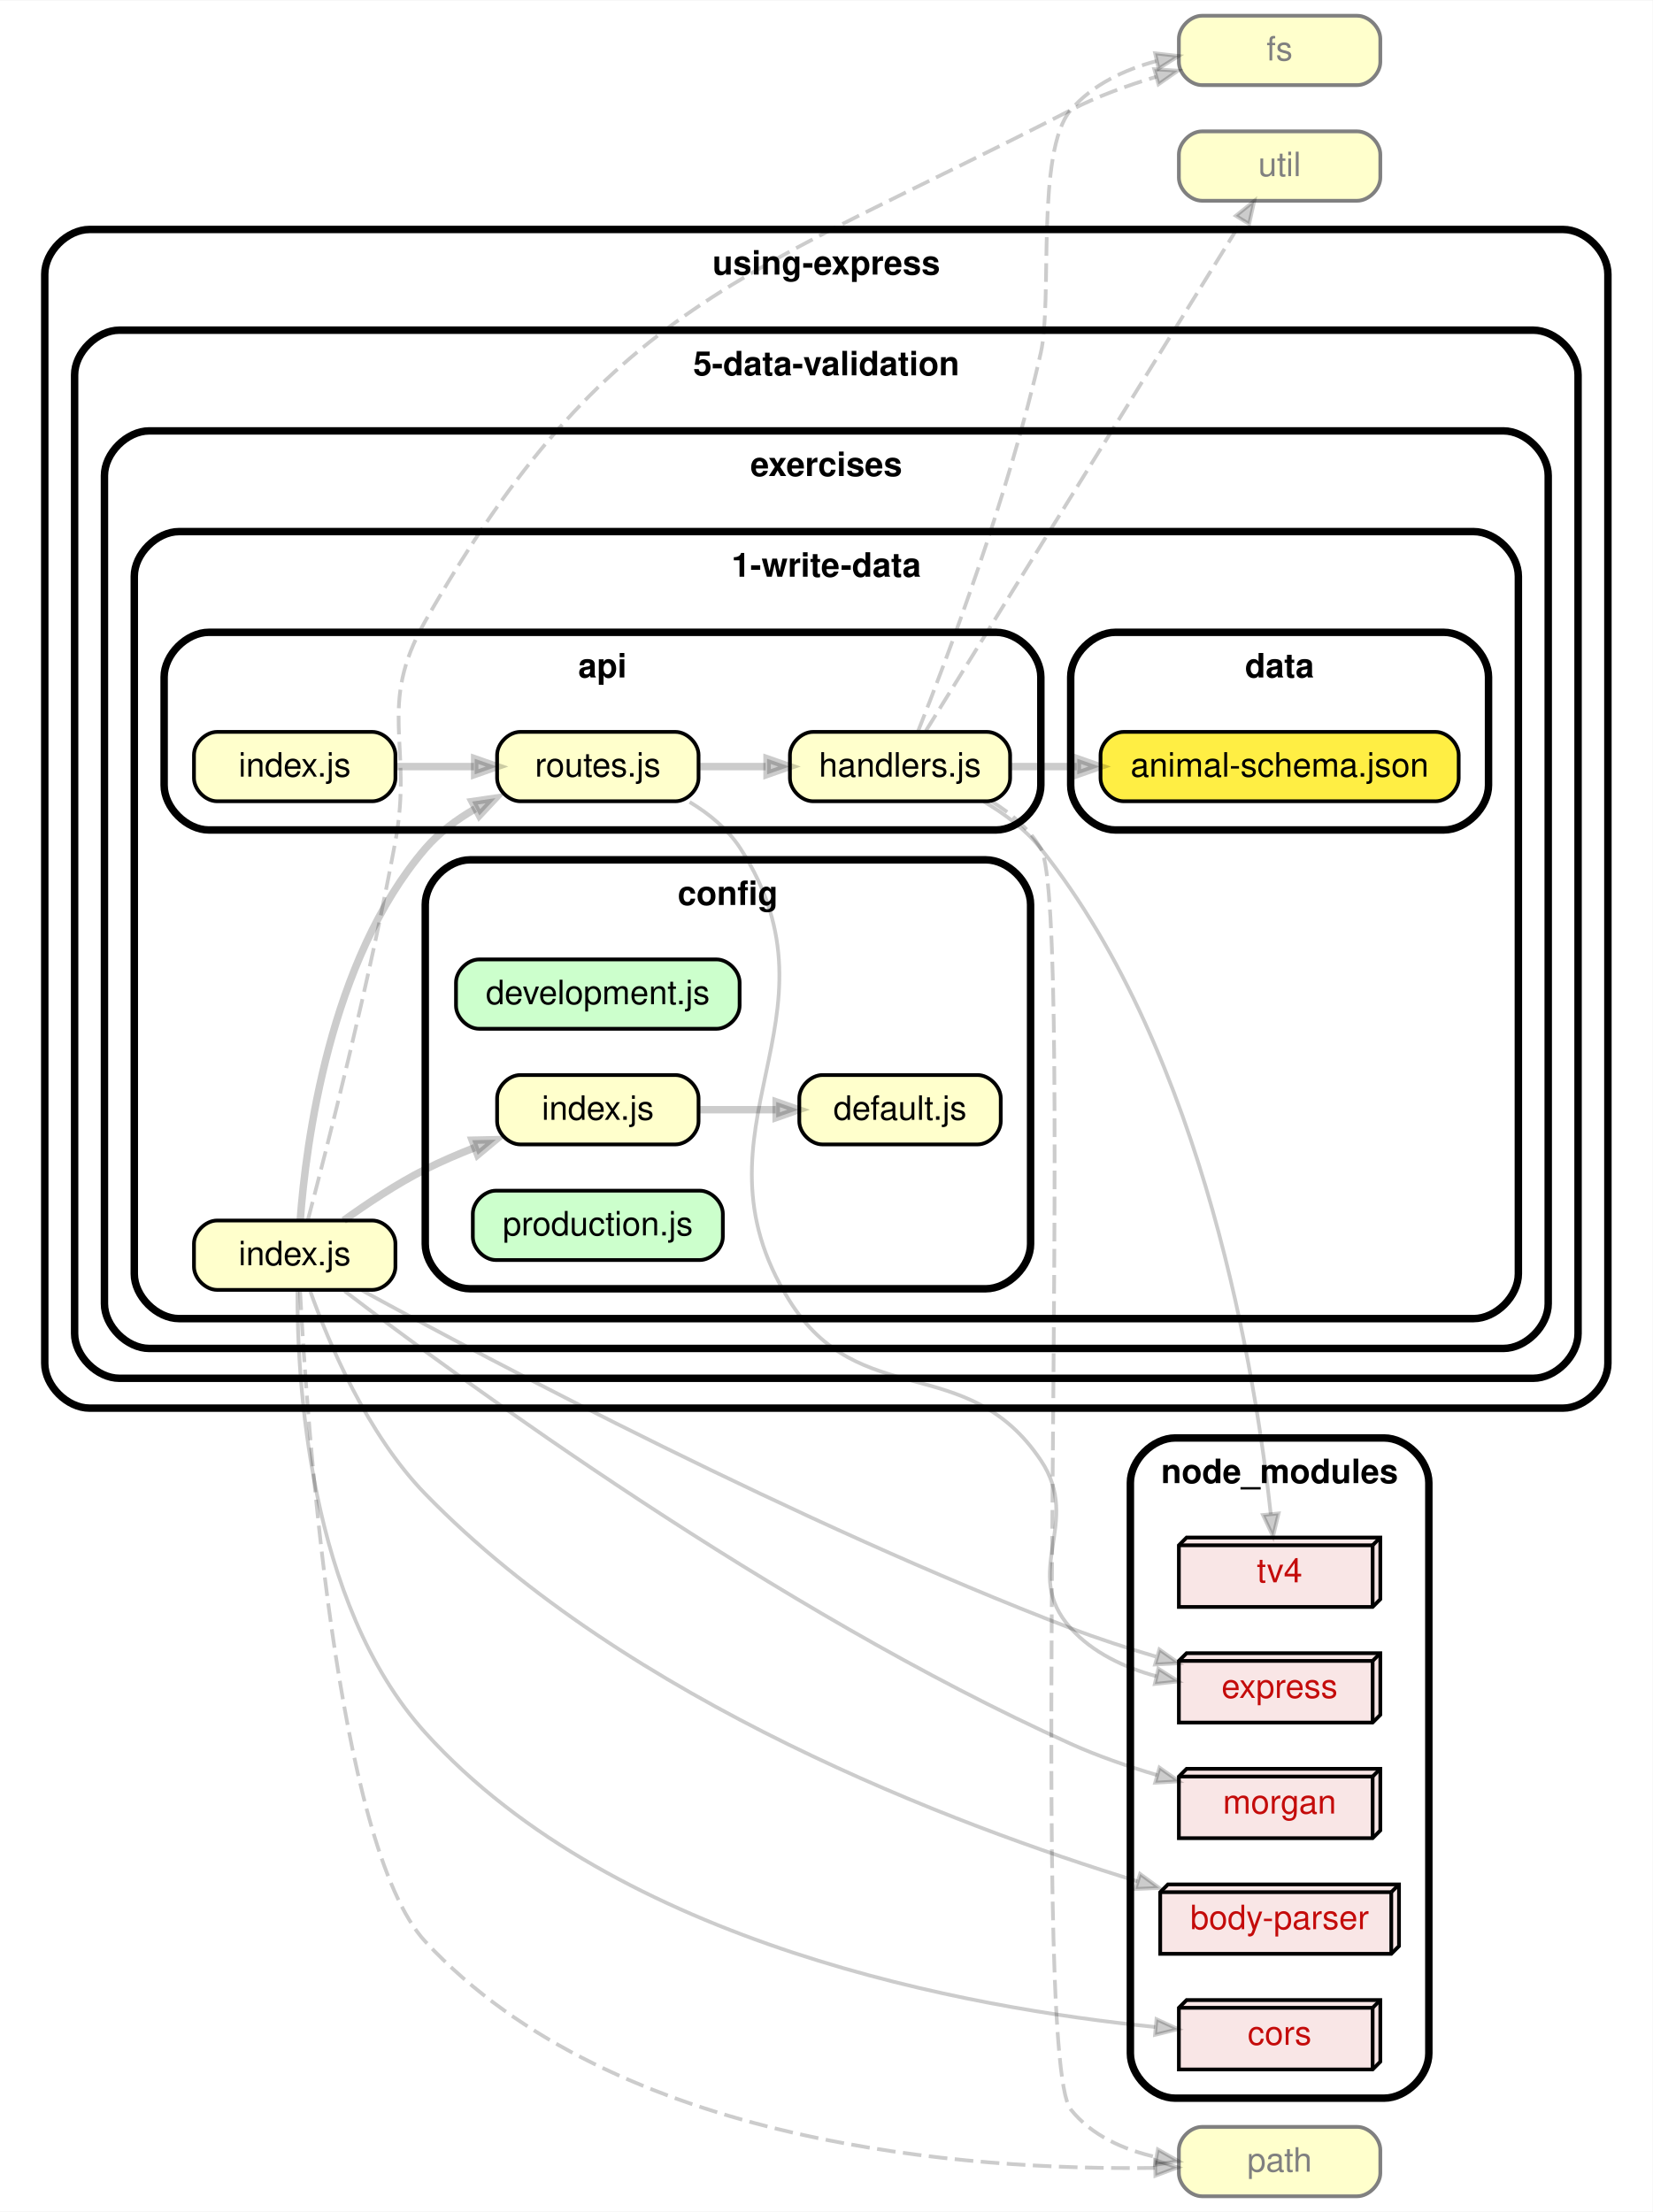
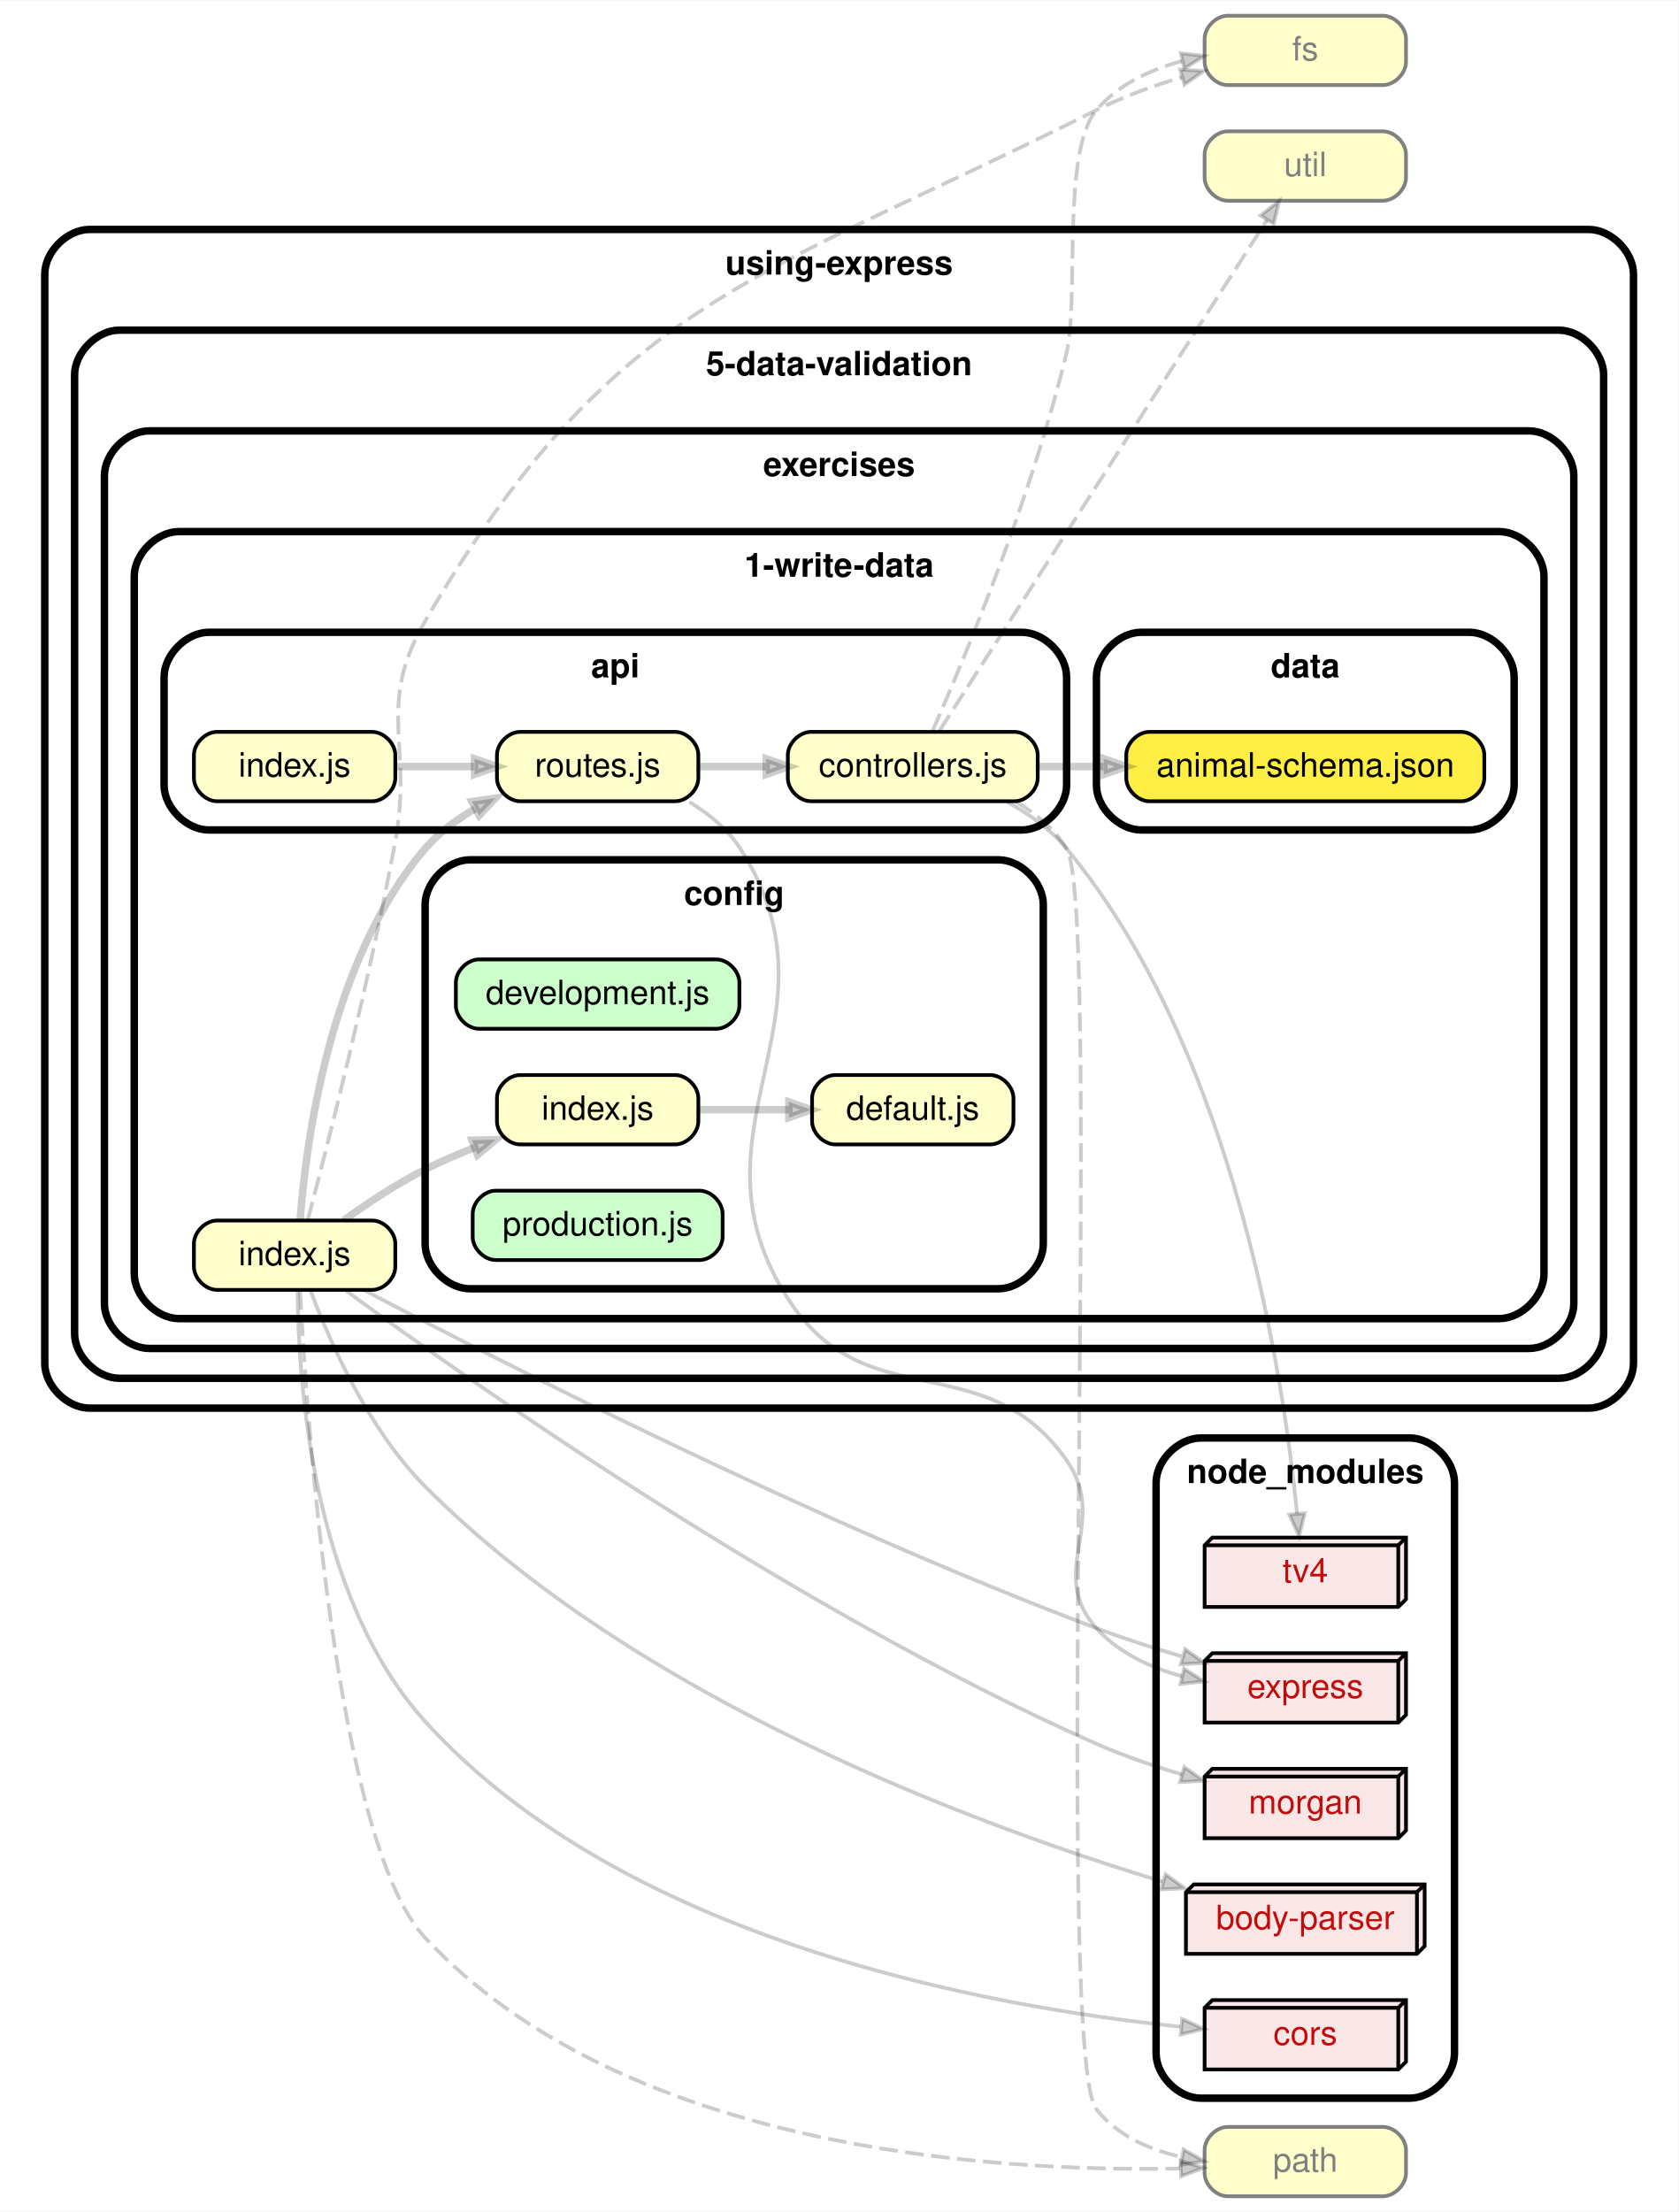
- <svg xmlns="http://www.w3.org/2000/svg" xmlns:xlink="http://www.w3.org/1999/xlink" width="443pt" height="593pt" viewBox="0.00 0.00 443.03 592.80">
+ <svg xmlns="http://www.w3.org/2000/svg" xmlns:xlink="http://www.w3.org/1999/xlink" width="450pt" height="593pt" viewBox="0.00 0.00 450.02 592.80">
  <g id="graph0" class="graph" transform="scale(1 1) rotate(0) translate(4 588.8)">
-     <polygon fill="white" stroke="transparent" points="-4,4 -4,-588.8 439.03,-588.8 439.03,4 -4,4" />
+     <polygon fill="white" stroke="transparent" points="-4,4 -4,-588.8 446.02,-588.8 446.02,4 -4,4" />
    <g id="clust1" class="cluster">
-       <path fill="#ffffff" stroke="black" stroke-width="2" d="M311.02,-26.4C311.02,-26.4 367.03,-26.4 367.03,-26.4 373.03,-26.4 379.03,-32.4 379.03,-38.4 379.03,-38.4 379.03,-191.4 379.03,-191.4 379.03,-197.4 373.03,-203.4 367.03,-203.4 367.03,-203.4 311.02,-203.4 311.02,-203.4 305.02,-203.4 299.02,-197.4 299.02,-191.4 299.02,-191.4 299.02,-38.4 299.02,-38.4 299.02,-32.4 305.02,-26.4 311.02,-26.4" />
-       <text text-anchor="middle" x="339.02" y="-191.3" font-family="Helvetica,sans-Serif" font-weight="bold" font-size="9.00">node_modules</text>
+       <path fill="#ffffff" stroke="black" stroke-width="2" d="M318.01,-26.4C318.01,-26.4 374.02,-26.4 374.02,-26.4 380.02,-26.4 386.02,-32.4 386.02,-38.4 386.02,-38.4 386.02,-191.4 386.02,-191.4 386.02,-197.4 380.02,-203.4 374.02,-203.4 374.02,-203.4 318.01,-203.4 318.01,-203.4 312.01,-203.4 306.01,-197.4 306.01,-191.4 306.01,-191.4 306.01,-38.4 306.01,-38.4 306.01,-32.4 312.01,-26.4 318.01,-26.4" />
+       <text text-anchor="middle" x="346.02" y="-191.3" font-family="Helvetica,sans-Serif" font-weight="bold" font-size="9.00">node_modules</text>
    </g>
    <g id="clust2" class="cluster">
-       <path fill="#ffffff" stroke="black" stroke-width="2" d="M20,-211.4C20,-211.4 415.03,-211.4 415.03,-211.4 421.03,-211.4 427.03,-217.4 427.03,-223.4 427.03,-223.4 427.03,-515.4 427.03,-515.4 427.03,-521.4 421.03,-527.4 415.03,-527.4 415.03,-527.4 20,-527.4 20,-527.4 14,-527.4 8,-521.4 8,-515.4 8,-515.4 8,-223.4 8,-223.4 8,-217.4 14,-211.4 20,-211.4" />
-       <text text-anchor="middle" x="217.51" y="-515.3" font-family="Helvetica,sans-Serif" font-weight="bold" font-size="9.00">using-express</text>
+       <path fill="#ffffff" stroke="black" stroke-width="2" d="M20,-211.4C20,-211.4 422.02,-211.4 422.02,-211.4 428.02,-211.4 434.02,-217.4 434.02,-223.4 434.02,-223.4 434.02,-515.4 434.02,-515.4 434.02,-521.4 428.02,-527.4 422.02,-527.4 422.02,-527.4 20,-527.4 20,-527.4 14,-527.4 8,-521.4 8,-515.4 8,-515.4 8,-223.4 8,-223.4 8,-217.4 14,-211.4 20,-211.4" />
+       <text text-anchor="middle" x="221.01" y="-515.3" font-family="Helvetica,sans-Serif" font-weight="bold" font-size="9.00">using-express</text>
    </g>
    <g id="clust3" class="cluster">
-       <path fill="#ffffff" stroke="black" stroke-width="2" d="M28,-219.4C28,-219.4 407.03,-219.4 407.03,-219.4 413.03,-219.4 419.03,-225.4 419.03,-231.4 419.03,-231.4 419.03,-488.4 419.03,-488.4 419.03,-494.4 413.03,-500.4 407.03,-500.4 407.03,-500.4 28,-500.4 28,-500.4 22,-500.4 16,-494.4 16,-488.4 16,-488.4 16,-231.4 16,-231.4 16,-225.4 22,-219.4 28,-219.4" />
-       <text text-anchor="middle" x="217.51" y="-488.3" font-family="Helvetica,sans-Serif" font-weight="bold" font-size="9.00">5-data-validation</text>
+       <path fill="#ffffff" stroke="black" stroke-width="2" d="M28,-219.4C28,-219.4 414.02,-219.4 414.02,-219.4 420.02,-219.4 426.02,-225.4 426.02,-231.4 426.02,-231.4 426.02,-488.4 426.02,-488.4 426.02,-494.4 420.02,-500.4 414.02,-500.4 414.02,-500.4 28,-500.4 28,-500.4 22,-500.4 16,-494.4 16,-488.4 16,-488.4 16,-231.4 16,-231.4 16,-225.4 22,-219.4 28,-219.4" />
+       <text text-anchor="middle" x="221.01" y="-488.3" font-family="Helvetica,sans-Serif" font-weight="bold" font-size="9.00">5-data-validation</text>
    </g>
    <g id="clust4" class="cluster">
-       <path fill="#ffffff" stroke="black" stroke-width="2" d="M36,-227.4C36,-227.4 399.03,-227.4 399.03,-227.4 405.03,-227.4 411.03,-233.4 411.03,-239.4 411.03,-239.4 411.03,-461.4 411.03,-461.4 411.03,-467.4 405.03,-473.4 399.03,-473.4 399.03,-473.4 36,-473.4 36,-473.4 30,-473.4 24,-467.4 24,-461.4 24,-461.4 24,-239.4 24,-239.4 24,-233.4 30,-227.4 36,-227.4" />
-       <text text-anchor="middle" x="217.51" y="-461.3" font-family="Helvetica,sans-Serif" font-weight="bold" font-size="9.00">exercises</text>
+       <path fill="#ffffff" stroke="black" stroke-width="2" d="M36,-227.4C36,-227.4 406.02,-227.4 406.02,-227.4 412.02,-227.4 418.02,-233.4 418.02,-239.4 418.02,-239.4 418.02,-461.4 418.02,-461.4 418.02,-467.4 412.02,-473.4 406.02,-473.4 406.02,-473.4 36,-473.4 36,-473.4 30,-473.4 24,-467.4 24,-461.4 24,-461.4 24,-239.4 24,-239.4 24,-233.4 30,-227.4 36,-227.4" />
+       <text text-anchor="middle" x="221.01" y="-461.3" font-family="Helvetica,sans-Serif" font-weight="bold" font-size="9.00">exercises</text>
    </g>
    <g id="clust5" class="cluster">
-       <path fill="#ffffff" stroke="black" stroke-width="2" d="M44,-235.4C44,-235.4 391.03,-235.4 391.03,-235.4 397.03,-235.4 403.03,-241.4 403.03,-247.4 403.03,-247.4 403.03,-434.4 403.03,-434.4 403.03,-440.4 397.03,-446.4 391.03,-446.4 391.03,-446.4 44,-446.4 44,-446.4 38,-446.4 32,-440.4 32,-434.4 32,-434.4 32,-247.4 32,-247.4 32,-241.4 38,-235.4 44,-235.4" />
-       <text text-anchor="middle" x="217.51" y="-434.3" font-family="Helvetica,sans-Serif" font-weight="bold" font-size="9.00">1-write-data</text>
+       <path fill="#ffffff" stroke="black" stroke-width="2" d="M44,-235.4C44,-235.4 398.02,-235.4 398.02,-235.4 404.02,-235.4 410.02,-241.4 410.02,-247.4 410.02,-247.4 410.02,-434.4 410.02,-434.4 410.02,-440.4 404.02,-446.4 398.02,-446.4 398.02,-446.4 44,-446.4 44,-446.4 38,-446.4 32,-440.4 32,-434.4 32,-434.4 32,-247.4 32,-247.4 32,-241.4 38,-235.4 44,-235.4" />
+       <text text-anchor="middle" x="221.01" y="-434.3" font-family="Helvetica,sans-Serif" font-weight="bold" font-size="9.00">1-write-data</text>
    </g>
    <g id="clust6" class="cluster">
-       <path fill="#ffffff" stroke="black" stroke-width="2" d="M52,-366.4C52,-366.4 263.02,-366.4 263.02,-366.4 269.02,-366.4 275.02,-372.4 275.02,-378.4 275.02,-378.4 275.02,-407.4 275.02,-407.4 275.02,-413.4 269.02,-419.4 263.02,-419.4 263.02,-419.4 52,-419.4 52,-419.4 46,-419.4 40,-413.4 40,-407.4 40,-407.4 40,-378.4 40,-378.4 40,-372.4 46,-366.4 52,-366.4" />
-       <text text-anchor="middle" x="157.51" y="-407.3" font-family="Helvetica,sans-Serif" font-weight="bold" font-size="9.00">api</text>
+       <path fill="#ffffff" stroke="black" stroke-width="2" d="M52,-366.4C52,-366.4 270.01,-366.4 270.01,-366.4 276.01,-366.4 282.01,-372.4 282.01,-378.4 282.01,-378.4 282.01,-407.4 282.01,-407.4 282.01,-413.4 276.01,-419.4 270.01,-419.4 270.01,-419.4 52,-419.4 52,-419.4 46,-419.4 40,-413.4 40,-407.4 40,-407.4 40,-378.4 40,-378.4 40,-372.4 46,-366.4 52,-366.4" />
+       <text text-anchor="middle" x="161.01" y="-407.3" font-family="Helvetica,sans-Serif" font-weight="bold" font-size="9.00">api</text>
    </g>
    <g id="clust7" class="cluster">
-       <path fill="#ffffff" stroke="black" stroke-width="2" d="M122,-243.4C122,-243.4 260.27,-243.4 260.27,-243.4 266.27,-243.4 272.27,-249.4 272.27,-255.4 272.27,-255.4 272.27,-346.4 272.27,-346.4 272.27,-352.4 266.27,-358.4 260.27,-358.4 260.27,-358.4 122,-358.4 122,-358.4 116,-358.4 110,-352.4 110,-346.4 110,-346.4 110,-255.4 110,-255.4 110,-249.4 116,-243.4 122,-243.4" />
-       <text text-anchor="middle" x="191.13" y="-346.3" font-family="Helvetica,sans-Serif" font-weight="bold" font-size="9.00">config</text>
+       <path fill="#ffffff" stroke="black" stroke-width="2" d="M122,-243.4C122,-243.4 263.76,-243.4 263.76,-243.4 269.76,-243.4 275.76,-249.4 275.76,-255.4 275.76,-255.4 275.76,-346.4 275.76,-346.4 275.76,-352.4 269.76,-358.4 263.76,-358.4 263.76,-358.4 122,-358.4 122,-358.4 116,-358.4 110,-352.4 110,-346.4 110,-346.4 110,-255.4 110,-255.4 110,-249.4 116,-243.4 122,-243.4" />
+       <text text-anchor="middle" x="192.88" y="-346.3" font-family="Helvetica,sans-Serif" font-weight="bold" font-size="9.00">config</text>
    </g>
    <g id="clust8" class="cluster">
-       <path fill="#ffffff" stroke="black" stroke-width="2" d="M295.02,-366.4C295.02,-366.4 383.03,-366.4 383.03,-366.4 389.03,-366.4 395.03,-372.4 395.03,-378.4 395.03,-378.4 395.03,-407.4 395.03,-407.4 395.03,-413.4 389.03,-419.4 383.03,-419.4 383.03,-419.4 295.02,-419.4 295.02,-419.4 289.02,-419.4 283.02,-413.4 283.02,-407.4 283.02,-407.4 283.02,-378.4 283.02,-378.4 283.02,-372.4 289.02,-366.4 295.02,-366.4" />
-       <text text-anchor="middle" x="339.02" y="-407.3" font-family="Helvetica,sans-Serif" font-weight="bold" font-size="9.00">data</text>
+       <path fill="#ffffff" stroke="black" stroke-width="2" d="M302.01,-366.4C302.01,-366.4 390.02,-366.4 390.02,-366.4 396.02,-366.4 402.02,-372.4 402.02,-378.4 402.02,-378.4 402.02,-407.4 402.02,-407.4 402.02,-413.4 396.02,-419.4 390.02,-419.4 390.02,-419.4 302.01,-419.4 302.01,-419.4 296.01,-419.4 290.01,-413.4 290.01,-407.4 290.01,-407.4 290.01,-378.4 290.01,-378.4 290.01,-372.4 296.01,-366.4 302.01,-366.4" />
+       <text text-anchor="middle" x="346.02" y="-407.3" font-family="Helvetica,sans-Serif" font-weight="bold" font-size="9.00">data</text>
    </g>
    <g id="node1" class="node">
-       <path fill="#ffffcc" stroke="grey" d="M359.82,-584.7C359.82,-584.7 318.22,-584.7 318.22,-584.7 315.12,-584.7 312.02,-581.6 312.02,-578.5 312.02,-578.5 312.02,-572.3 312.02,-572.3 312.02,-569.2 315.12,-566.1 318.22,-566.1 318.22,-566.1 359.82,-566.1 359.82,-566.1 362.92,-566.1 366.02,-569.2 366.02,-572.3 366.02,-572.3 366.02,-578.5 366.02,-578.5 366.02,-581.6 362.92,-584.7 359.82,-584.7" />
-       <text text-anchor="middle" x="339.02" y="-572.7" font-family="Helvetica,sans-Serif" font-size="9.00" fill="grey">fs</text>
+       <path fill="#ffffcc" stroke="grey" d="M366.81,-584.7C366.81,-584.7 325.22,-584.7 325.22,-584.7 322.12,-584.7 319.02,-581.6 319.02,-578.5 319.02,-578.5 319.02,-572.3 319.02,-572.3 319.02,-569.2 322.12,-566.1 325.22,-566.1 325.22,-566.1 366.81,-566.1 366.81,-566.1 369.91,-566.1 373.02,-569.2 373.02,-572.3 373.02,-572.3 373.02,-578.5 373.02,-578.5 373.02,-581.6 369.91,-584.7 366.81,-584.7" />
+       <text text-anchor="middle" x="346.02" y="-572.7" font-family="Helvetica,sans-Serif" font-size="9.00" fill="grey">fs</text>
    </g>
    <g id="node2" class="node">
      <g id="a_node2">
        <a xlink:href="node_modules/body-parser" xlink:title="body-parser">
-           <polygon fill="#c40b0a" fill-opacity="0.102" stroke="black" points="371.03,-83.7 309.08,-83.7 307.02,-81.63 307.02,-65.1 368.96,-65.1 371.03,-67.17 371.03,-83.7" />
-           <polyline fill="none" stroke="black" points="368.96,-81.63 307.02,-81.63 " />
-           <polyline fill="none" stroke="black" points="368.96,-81.63 368.96,-65.1 " />
-           <polyline fill="none" stroke="black" points="368.96,-81.63 371.03,-83.7 " />
-           <text text-anchor="middle" x="339.02" y="-71.7" font-family="Helvetica,sans-Serif" font-size="9.00" fill="#c40b0a">body-parser</text>
+           <polygon fill="#c40b0a" fill-opacity="0.102" stroke="black" points="378.02,-83.7 316.08,-83.7 314.01,-81.63 314.01,-65.1 375.96,-65.1 378.02,-67.17 378.02,-83.7" />
+           <polyline fill="none" stroke="black" points="375.96,-81.63 314.01,-81.63 " />
+           <polyline fill="none" stroke="black" points="375.96,-81.63 375.96,-65.1 " />
+           <polyline fill="none" stroke="black" points="375.96,-81.63 378.02,-83.7 " />
+           <text text-anchor="middle" x="346.02" y="-71.7" font-family="Helvetica,sans-Serif" font-size="9.00" fill="#c40b0a">body-parser</text>
        </a>
      </g>
    </g>
    <g id="node3" class="node">
      <g id="a_node3">
        <a xlink:href="node_modules/cors" xlink:title="cors">
-           <polygon fill="#c40b0a" fill-opacity="0.102" stroke="black" points="366.02,-52.7 314.09,-52.7 312.02,-50.63 312.02,-34.1 363.96,-34.1 366.02,-36.17 366.02,-52.7" />
-           <polyline fill="none" stroke="black" points="363.96,-50.63 312.02,-50.63 " />
-           <polyline fill="none" stroke="black" points="363.96,-50.63 363.96,-34.1 " />
-           <polyline fill="none" stroke="black" points="363.96,-50.63 366.02,-52.7 " />
-           <text text-anchor="middle" x="339.02" y="-40.7" font-family="Helvetica,sans-Serif" font-size="9.00" fill="#c40b0a">cors</text>
+           <polygon fill="#c40b0a" fill-opacity="0.102" stroke="black" points="373.02,-52.7 321.08,-52.7 319.02,-50.63 319.02,-34.1 370.95,-34.1 373.02,-36.17 373.02,-52.7" />
+           <polyline fill="none" stroke="black" points="370.95,-50.63 319.02,-50.63 " />
+           <polyline fill="none" stroke="black" points="370.95,-50.63 370.95,-34.1 " />
+           <polyline fill="none" stroke="black" points="370.95,-50.63 373.02,-52.7 " />
+           <text text-anchor="middle" x="346.02" y="-40.7" font-family="Helvetica,sans-Serif" font-size="9.00" fill="#c40b0a">cors</text>
        </a>
      </g>
    </g>
    <g id="node4" class="node">
      <g id="a_node4">
        <a xlink:href="node_modules/express" xlink:title="express">
-           <polygon fill="#c40b0a" fill-opacity="0.102" stroke="black" points="366.02,-145.7 314.09,-145.7 312.02,-143.63 312.02,-127.1 363.96,-127.1 366.02,-129.17 366.02,-145.7" />
-           <polyline fill="none" stroke="black" points="363.96,-143.63 312.02,-143.63 " />
-           <polyline fill="none" stroke="black" points="363.96,-143.63 363.96,-127.1 " />
-           <polyline fill="none" stroke="black" points="363.96,-143.63 366.02,-145.7 " />
-           <text text-anchor="middle" x="339.02" y="-133.7" font-family="Helvetica,sans-Serif" font-size="9.00" fill="#c40b0a">express</text>
+           <polygon fill="#c40b0a" fill-opacity="0.102" stroke="black" points="373.02,-145.7 321.08,-145.7 319.02,-143.63 319.02,-127.1 370.95,-127.1 373.02,-129.17 373.02,-145.7" />
+           <polyline fill="none" stroke="black" points="370.95,-143.63 319.02,-143.63 " />
+           <polyline fill="none" stroke="black" points="370.95,-143.63 370.95,-127.1 " />
+           <polyline fill="none" stroke="black" points="370.95,-143.63 373.02,-145.7 " />
+           <text text-anchor="middle" x="346.02" y="-133.7" font-family="Helvetica,sans-Serif" font-size="9.00" fill="#c40b0a">express</text>
        </a>
      </g>
    </g>
    <g id="node5" class="node">
      <g id="a_node5">
        <a xlink:href="node_modules/morgan" xlink:title="morgan">
-           <polygon fill="#c40b0a" fill-opacity="0.102" stroke="black" points="366.02,-114.7 314.09,-114.7 312.02,-112.63 312.02,-96.1 363.96,-96.1 366.02,-98.17 366.02,-114.7" />
-           <polyline fill="none" stroke="black" points="363.96,-112.63 312.02,-112.63 " />
-           <polyline fill="none" stroke="black" points="363.96,-112.63 363.96,-96.1 " />
-           <polyline fill="none" stroke="black" points="363.96,-112.63 366.02,-114.7 " />
-           <text text-anchor="middle" x="339.02" y="-102.7" font-family="Helvetica,sans-Serif" font-size="9.00" fill="#c40b0a">morgan</text>
+           <polygon fill="#c40b0a" fill-opacity="0.102" stroke="black" points="373.02,-114.7 321.08,-114.7 319.02,-112.63 319.02,-96.1 370.95,-96.1 373.02,-98.17 373.02,-114.7" />
+           <polyline fill="none" stroke="black" points="370.95,-112.63 319.02,-112.63 " />
+           <polyline fill="none" stroke="black" points="370.95,-112.63 370.95,-96.1 " />
+           <polyline fill="none" stroke="black" points="370.95,-112.63 373.02,-114.7 " />
+           <text text-anchor="middle" x="346.02" y="-102.7" font-family="Helvetica,sans-Serif" font-size="9.00" fill="#c40b0a">morgan</text>
        </a>
      </g>
    </g>
    <g id="node6" class="node">
      <g id="a_node6">
        <a xlink:href="node_modules/tv4" xlink:title="tv4">
-           <polygon fill="#c40b0a" fill-opacity="0.102" stroke="black" points="366.02,-176.7 314.09,-176.7 312.02,-174.63 312.02,-158.1 363.96,-158.1 366.02,-160.17 366.02,-176.7" />
-           <polyline fill="none" stroke="black" points="363.96,-174.63 312.02,-174.63 " />
-           <polyline fill="none" stroke="black" points="363.96,-174.63 363.96,-158.1 " />
-           <polyline fill="none" stroke="black" points="363.96,-174.63 366.02,-176.7 " />
-           <text text-anchor="middle" x="339.02" y="-164.7" font-family="Helvetica,sans-Serif" font-size="9.00" fill="#c40b0a">tv4</text>
+           <polygon fill="#c40b0a" fill-opacity="0.102" stroke="black" points="373.02,-176.7 321.08,-176.7 319.02,-174.63 319.02,-158.1 370.95,-158.1 373.02,-160.17 373.02,-176.7" />
+           <polyline fill="none" stroke="black" points="370.95,-174.63 319.02,-174.63 " />
+           <polyline fill="none" stroke="black" points="370.95,-174.63 370.95,-158.1 " />
+           <polyline fill="none" stroke="black" points="370.95,-174.63 373.02,-176.7 " />
+           <text text-anchor="middle" x="346.02" y="-164.7" font-family="Helvetica,sans-Serif" font-size="9.00" fill="#c40b0a">tv4</text>
        </a>
      </g>
    </g>
    <g id="node7" class="node">
-       <path fill="#ffffcc" stroke="grey" d="M359.82,-18.7C359.82,-18.7 318.22,-18.7 318.22,-18.7 315.12,-18.7 312.02,-15.6 312.02,-12.5 312.02,-12.5 312.02,-6.3 312.02,-6.3 312.02,-3.2 315.12,-0.1 318.22,-0.1 318.22,-0.1 359.82,-0.1 359.82,-0.1 362.92,-0.1 366.02,-3.2 366.02,-6.3 366.02,-6.3 366.02,-12.5 366.02,-12.5 366.02,-15.6 362.92,-18.7 359.82,-18.7" />
-       <text text-anchor="middle" x="339.02" y="-6.7" font-family="Helvetica,sans-Serif" font-size="9.00" fill="grey">path</text>
+       <path fill="#ffffcc" stroke="grey" d="M366.81,-18.7C366.81,-18.7 325.22,-18.7 325.22,-18.7 322.12,-18.7 319.02,-15.6 319.02,-12.5 319.02,-12.5 319.02,-6.3 319.02,-6.3 319.02,-3.2 322.12,-0.1 325.22,-0.1 325.22,-0.1 366.81,-0.1 366.81,-0.1 369.91,-0.1 373.02,-3.2 373.02,-6.3 373.02,-6.3 373.02,-12.5 373.02,-12.5 373.02,-15.6 369.91,-18.7 366.81,-18.7" />
+       <text text-anchor="middle" x="346.02" y="-6.7" font-family="Helvetica,sans-Serif" font-size="9.00" fill="grey">path</text>
    </g>
    <g id="node8" class="node">
      <g id="a_node8">
-         <a xlink:href="using-express/5-data-validation/exercises/1-write-data/api/handlers.js" xlink:title="handlers.js">
-           <path fill="#ffffcc" stroke="black" d="M260.58,-392.7C260.58,-392.7 213.96,-392.7 213.96,-392.7 210.86,-392.7 207.76,-389.6 207.76,-386.5 207.76,-386.5 207.76,-380.3 207.76,-380.3 207.76,-377.2 210.86,-374.1 213.96,-374.1 213.96,-374.1 260.58,-374.1 260.58,-374.1 263.68,-374.1 266.78,-377.2 266.78,-380.3 266.78,-380.3 266.78,-386.5 266.78,-386.5 266.78,-389.6 263.68,-392.7 260.58,-392.7" />
-           <text text-anchor="middle" x="237.27" y="-380.7" font-family="Helvetica,sans-Serif" font-size="9.00">handlers.js</text>
+         <a xlink:href="using-express/5-data-validation/exercises/1-write-data/api/controllers.js" xlink:title="controllers.js">
+           <path fill="#ffffcc" stroke="black" d="M268.06,-392.7C268.06,-392.7 213.46,-392.7 213.46,-392.7 210.36,-392.7 207.26,-389.6 207.26,-386.5 207.26,-386.5 207.26,-380.3 207.26,-380.3 207.26,-377.2 210.36,-374.1 213.46,-374.1 213.46,-374.1 268.06,-374.1 268.06,-374.1 271.16,-374.1 274.26,-377.2 274.26,-380.3 274.26,-380.3 274.26,-386.5 274.26,-386.5 274.26,-389.6 271.16,-392.7 268.06,-392.7" />
+           <text text-anchor="middle" x="240.76" y="-380.7" font-family="Helvetica,sans-Serif" font-size="9.00">controllers.js</text>
        </a>
      </g>
    </g>
    <g id="edge2" class="edge">
-       <path fill="none" stroke="#000000" stroke-dasharray="5,2" stroke-opacity="0.2" d="M242.05,-392.73C249.56,-411.59 266.34,-455.78 275.02,-494.4 278.21,-508.6 273.59,-548.32 283.02,-559.4 288.83,-566.23 297.38,-570.23 306.01,-572.55" />
-       <polygon fill="#000000" fill-opacity="0.2" stroke="#000000" stroke-opacity="0.2" points="305.65,-574.63 311.96,-573.91 306.58,-570.53 305.65,-574.63" />
+       <path fill="none" stroke="#000000" stroke-dasharray="5,2" stroke-opacity="0.2" d="M246.07,-392.97C254.41,-411.92 272.75,-455.73 282.01,-494.4 285.4,-508.55 280.58,-548.32 290.01,-559.4 295.83,-566.23 304.37,-570.23 313,-572.55" />
+       <polygon fill="#000000" fill-opacity="0.2" stroke="#000000" stroke-opacity="0.2" points="312.64,-574.63 318.95,-573.91 313.57,-570.53 312.64,-574.63" />
    </g>
    <g id="edge4" class="edge">
-       <path fill="none" stroke="#000000" stroke-opacity="0.2" d="M259.71,-374.02C265.33,-370.72 270.94,-366.52 275.02,-361.4 319.27,-305.86 332.85,-218.3 336.66,-182.96" />
-       <polygon fill="#000000" fill-opacity="0.2" stroke="#000000" stroke-opacity="0.2" points="338.75,-183.17 337.27,-176.99 334.57,-182.75 338.75,-183.17" />
+       <path fill="none" stroke="#000000" stroke-opacity="0.2" d="M266.07,-373.92C271.94,-370.69 277.74,-366.55 282.01,-361.4 327.34,-306.74 340.31,-218.68 343.81,-183.08" />
+       <polygon fill="#000000" fill-opacity="0.2" stroke="#000000" stroke-opacity="0.2" points="345.9,-183.23 344.35,-177.07 341.72,-182.85 345.9,-183.23" />
    </g>
    <g id="edge3" class="edge">
-       <path fill="none" stroke="#000000" stroke-dasharray="5,2" stroke-opacity="0.2" d="M261.87,-374.03C267.08,-370.82 271.95,-366.67 275.02,-361.4 284.48,-345.17 271.32,-38.09 283.02,-23.4 288.61,-16.39 297.17,-12.59 305.89,-10.61" />
-       <polygon fill="#000000" fill-opacity="0.2" stroke="#000000" stroke-opacity="0.2" points="306.39,-12.65 311.92,-9.51 305.64,-8.52 306.39,-12.65" />
+       <path fill="none" stroke="#000000" stroke-dasharray="5,2" stroke-opacity="0.2" d="M268.39,-373.98C273.78,-370.82 278.78,-366.7 282.01,-361.4 291.78,-345.36 278.31,-38.09 290.01,-23.4 295.6,-16.39 304.16,-12.59 312.88,-10.61" />
+       <polygon fill="#000000" fill-opacity="0.2" stroke="#000000" stroke-opacity="0.2" points="313.38,-12.65 318.91,-9.51 312.63,-8.52 313.38,-12.65" />
    </g>
    <g id="node9" class="node">
      <g id="a_node9">
        <a xlink:href="using-express/5-data-validation/exercises/1-write-data/data/animal-schema.json" xlink:title="animal-schema.json">
-           <path fill="#ffee44" stroke="black" d="M380.83,-392.7C380.83,-392.7 297.22,-392.7 297.22,-392.7 294.12,-392.7 291.02,-389.6 291.02,-386.5 291.02,-386.5 291.02,-380.3 291.02,-380.3 291.02,-377.2 294.12,-374.1 297.22,-374.1 297.22,-374.1 380.83,-374.1 380.83,-374.1 383.93,-374.1 387.03,-377.2 387.03,-380.3 387.03,-380.3 387.03,-386.5 387.03,-386.5 387.03,-389.6 383.93,-392.7 380.83,-392.7" />
-           <text text-anchor="middle" x="339.02" y="-380.7" font-family="Helvetica,sans-Serif" font-size="9.00">animal-schema.json</text>
+           <path fill="#ffee44" stroke="black" d="M387.82,-392.7C387.82,-392.7 304.21,-392.7 304.21,-392.7 301.11,-392.7 298.01,-389.6 298.01,-386.5 298.01,-386.5 298.01,-380.3 298.01,-380.3 298.01,-377.2 301.11,-374.1 304.21,-374.1 304.21,-374.1 387.82,-374.1 387.82,-374.1 390.92,-374.1 394.02,-377.2 394.02,-380.3 394.02,-380.3 394.02,-386.5 394.02,-386.5 394.02,-389.6 390.92,-392.7 387.82,-392.7" />
+           <text text-anchor="middle" x="346.02" y="-380.7" font-family="Helvetica,sans-Serif" font-size="9.00">animal-schema.json</text>
        </a>
      </g>
    </g>
    <g id="edge1" class="edge">
-       <path fill="none" stroke="#000000" stroke-width="2" stroke-opacity="0.2" d="M266.85,-383.4C272.47,-383.4 278.52,-383.4 284.65,-383.4" />
-       <polygon fill="#000000" fill-opacity="0.2" stroke="#000000" stroke-width="2" stroke-opacity="0.2" points="284.79,-385.5 290.79,-383.4 284.79,-381.3 284.79,-385.5" />
+       <path fill="none" stroke="#000000" stroke-width="2" stroke-opacity="0.2" d="M274.15,-383.4C279.83,-383.4 285.87,-383.4 291.93,-383.4" />
+       <polygon fill="#000000" fill-opacity="0.2" stroke="#000000" stroke-width="2" stroke-opacity="0.2" points="292,-385.5 298,-383.4 292,-381.3 292,-385.5" />
    </g>
    <g id="node10" class="node">
-       <path fill="#ffffcc" stroke="grey" d="M359.82,-553.7C359.82,-553.7 318.22,-553.7 318.22,-553.7 315.12,-553.7 312.02,-550.6 312.02,-547.5 312.02,-547.5 312.02,-541.3 312.02,-541.3 312.02,-538.2 315.12,-535.1 318.22,-535.1 318.22,-535.1 359.82,-535.1 359.82,-535.1 362.92,-535.1 366.02,-538.2 366.02,-541.3 366.02,-541.3 366.02,-547.5 366.02,-547.5 366.02,-550.6 362.92,-553.7 359.82,-553.7" />
-       <text text-anchor="middle" x="339.02" y="-541.7" font-family="Helvetica,sans-Serif" font-size="9.00" fill="grey">util</text>
+       <path fill="#ffffcc" stroke="grey" d="M366.81,-553.7C366.81,-553.7 325.22,-553.7 325.22,-553.7 322.12,-553.7 319.02,-550.6 319.02,-547.5 319.02,-547.5 319.02,-541.3 319.02,-541.3 319.02,-538.2 322.12,-535.1 325.22,-535.1 325.22,-535.1 366.81,-535.1 366.81,-535.1 369.91,-535.1 373.02,-538.2 373.02,-541.3 373.02,-541.3 373.02,-547.5 373.02,-547.5 373.02,-550.6 369.91,-553.7 366.81,-553.7" />
+       <text text-anchor="middle" x="346.02" y="-541.7" font-family="Helvetica,sans-Serif" font-size="9.00" fill="grey">util</text>
    </g>
    <g id="edge5" class="edge">
-       <path fill="none" stroke="#000000" stroke-dasharray="5,2" stroke-opacity="0.2" d="M244.21,-392.99C261.02,-420.12 309,-497.56 329.05,-529.92" />
-       <polygon fill="#000000" fill-opacity="0.2" stroke="#000000" stroke-opacity="0.2" points="327.29,-531.07 332.24,-535.06 330.86,-528.86 327.29,-531.07" />
+       <path fill="none" stroke="#000000" stroke-dasharray="5,2" stroke-opacity="0.2" d="M247.91,-392.99C265.31,-420.12 314.98,-497.56 335.73,-529.92" />
+       <polygon fill="#000000" fill-opacity="0.2" stroke="#000000" stroke-opacity="0.2" points="334.02,-531.15 339.03,-535.06 337.56,-528.88 334.02,-531.15" />
    </g>
    <g id="node11" class="node">
      <g id="a_node11">
        <a xlink:href="using-express/5-data-validation/exercises/1-write-data/api/index.js" xlink:title="index.js">
          <path fill="#ffffcc" stroke="black" d="M95.8,-392.7C95.8,-392.7 54.2,-392.7 54.2,-392.7 51.1,-392.7 48,-389.6 48,-386.5 48,-386.5 48,-380.3 48,-380.3 48,-377.2 51.1,-374.1 54.2,-374.1 54.2,-374.1 95.8,-374.1 95.8,-374.1 98.9,-374.1 102,-377.2 102,-380.3 102,-380.3 102,-386.5 102,-386.5 102,-389.6 98.9,-392.7 95.8,-392.7" />
          <text text-anchor="middle" x="75" y="-380.7" font-family="Helvetica,sans-Serif" font-size="9.00">index.js</text>
        </a>
      </g>
    </g>
    <g id="node12" class="node">
      <g id="a_node12">
        <a xlink:href="using-express/5-data-validation/exercises/1-write-data/api/routes.js" xlink:title="routes.js">
          <path fill="#ffffcc" stroke="black" d="M177.06,-392.7C177.06,-392.7 135.46,-392.7 135.46,-392.7 132.36,-392.7 129.26,-389.6 129.26,-386.5 129.26,-386.5 129.26,-380.3 129.26,-380.3 129.26,-377.2 132.36,-374.1 135.46,-374.1 135.46,-374.1 177.06,-374.1 177.06,-374.1 180.16,-374.1 183.26,-377.2 183.26,-380.3 183.26,-380.3 183.26,-386.5 183.26,-386.5 183.26,-389.6 180.16,-392.7 177.06,-392.7" />
          <text text-anchor="middle" x="156.26" y="-380.7" font-family="Helvetica,sans-Serif" font-size="9.00">routes.js</text>
        </a>
      </g>
    </g>
    <g id="edge6" class="edge">
      <path fill="none" stroke="#000000" stroke-width="2" stroke-opacity="0.2" d="M102.39,-383.4C109.01,-383.4 116.19,-383.4 123.06,-383.4" />
      <polygon fill="#000000" fill-opacity="0.2" stroke="#000000" stroke-width="2" stroke-opacity="0.2" points="123.25,-385.5 129.25,-383.4 123.25,-381.3 123.25,-385.5" />
    </g>
    <g id="edge8" class="edge">
-       <path fill="none" stroke="#000000" stroke-opacity="0.2" d="M180.87,-373.9C186.16,-370.7 191.18,-366.58 194.51,-361.4 223.8,-315.93 179,-286.36 207.51,-240.4 226.27,-210.17 255.24,-226.96 275.02,-197.4 286.32,-180.52 269.45,-167.51 283.02,-152.4 288.96,-145.79 297.46,-141.84 306,-139.51" />
-       <polygon fill="#000000" fill-opacity="0.2" stroke="#000000" stroke-opacity="0.2" points="306.53,-141.54 311.89,-138.14 305.57,-137.45 306.53,-141.54" />
+       <path fill="none" stroke="#000000" stroke-opacity="0.2" d="M180.87,-373.9C186.16,-370.7 191.18,-366.58 194.51,-361.4 223.8,-315.93 178,-285.73 207.51,-240.4 228.37,-208.36 260.06,-228.7 282.01,-197.4 293.68,-180.77 276.44,-167.51 290.01,-152.4 295.95,-145.79 304.45,-141.84 312.99,-139.51" />
+       <polygon fill="#000000" fill-opacity="0.2" stroke="#000000" stroke-opacity="0.2" points="313.52,-141.54 318.88,-138.14 312.56,-137.45 313.52,-141.54" />
    </g>
    <g id="edge7" class="edge">
-       <path fill="none" stroke="#000000" stroke-width="2" stroke-opacity="0.2" d="M183.57,-383.4C189.24,-383.4 195.32,-383.4 201.26,-383.4" />
-       <polygon fill="#000000" fill-opacity="0.2" stroke="#000000" stroke-width="2" stroke-opacity="0.2" points="201.63,-385.5 207.63,-383.4 201.63,-381.3 201.63,-385.5" />
+       <path fill="none" stroke="#000000" stroke-width="2" stroke-opacity="0.2" d="M183.36,-383.4C189.1,-383.4 195.29,-383.4 201.39,-383.4" />
+       <polygon fill="#000000" fill-opacity="0.2" stroke="#000000" stroke-width="2" stroke-opacity="0.2" points="201.45,-385.5 207.45,-383.4 201.45,-381.3 201.45,-385.5" />
    </g>
    <g id="node13" class="node">
      <g id="a_node13">
        <a xlink:href="using-express/5-data-validation/exercises/1-write-data/config/default.js" xlink:title="default.js">
-           <path fill="#ffffcc" stroke="black" d="M258.07,-300.7C258.07,-300.7 216.47,-300.7 216.47,-300.7 213.37,-300.7 210.27,-297.6 210.27,-294.5 210.27,-294.5 210.27,-288.3 210.27,-288.3 210.27,-285.2 213.37,-282.1 216.47,-282.1 216.47,-282.1 258.07,-282.1 258.07,-282.1 261.17,-282.1 264.27,-285.2 264.27,-288.3 264.27,-288.3 264.27,-294.5 264.27,-294.5 264.27,-297.6 261.17,-300.7 258.07,-300.7" />
-           <text text-anchor="middle" x="237.27" y="-288.7" font-family="Helvetica,sans-Serif" font-size="9.00">default.js</text>
+           <path fill="#ffffcc" stroke="black" d="M261.56,-300.7C261.56,-300.7 219.96,-300.7 219.96,-300.7 216.86,-300.7 213.76,-297.6 213.76,-294.5 213.76,-294.5 213.76,-288.3 213.76,-288.3 213.76,-285.2 216.86,-282.1 219.96,-282.1 219.96,-282.1 261.56,-282.1 261.56,-282.1 264.66,-282.1 267.76,-285.2 267.76,-288.3 267.76,-288.3 267.76,-294.5 267.76,-294.5 267.76,-297.6 264.66,-300.7 261.56,-300.7" />
+           <text text-anchor="middle" x="240.76" y="-288.7" font-family="Helvetica,sans-Serif" font-size="9.00">default.js</text>
        </a>
      </g>
    </g>
    <g id="node14" class="node">
      <g id="a_node14">
        <a xlink:href="using-express/5-data-validation/exercises/1-write-data/config/development.js" xlink:title="development.js">
          <path fill="#ccffcc" stroke="black" d="M188.07,-331.7C188.07,-331.7 124.44,-331.7 124.44,-331.7 121.34,-331.7 118.24,-328.6 118.24,-325.5 118.24,-325.5 118.24,-319.3 118.24,-319.3 118.24,-316.2 121.34,-313.1 124.44,-313.1 124.44,-313.1 188.07,-313.1 188.07,-313.1 191.17,-313.1 194.27,-316.2 194.27,-319.3 194.27,-319.3 194.27,-325.5 194.27,-325.5 194.27,-328.6 191.17,-331.7 188.07,-331.7" />
          <text text-anchor="middle" x="156.26" y="-319.7" font-family="Helvetica,sans-Serif" font-size="9.00">development.js</text>
        </a>
      </g>
    </g>
    <g id="node15" class="node">
      <g id="a_node15">
        <a xlink:href="using-express/5-data-validation/exercises/1-write-data/config/index.js" xlink:title="index.js">
          <path fill="#ffffcc" stroke="black" d="M177.06,-300.7C177.06,-300.7 135.46,-300.7 135.46,-300.7 132.36,-300.7 129.26,-297.6 129.26,-294.5 129.26,-294.5 129.26,-288.3 129.26,-288.3 129.26,-285.2 132.36,-282.1 135.46,-282.1 135.46,-282.1 177.06,-282.1 177.06,-282.1 180.16,-282.1 183.26,-285.2 183.26,-288.3 183.26,-288.3 183.26,-294.5 183.26,-294.5 183.26,-297.6 180.16,-300.7 177.06,-300.7" />
          <text text-anchor="middle" x="156.26" y="-288.7" font-family="Helvetica,sans-Serif" font-size="9.00">index.js</text>
        </a>
      </g>
    </g>
    <g id="edge9" class="edge">
-       <path fill="none" stroke="#000000" stroke-width="2" stroke-opacity="0.2" d="M183.57,-291.4C190.1,-291.4 197.17,-291.4 203.95,-291.4" />
-       <polygon fill="#000000" fill-opacity="0.2" stroke="#000000" stroke-width="2" stroke-opacity="0.2" points="204.07,-293.5 210.07,-291.4 204.07,-289.3 204.07,-293.5" />
+       <path fill="none" stroke="#000000" stroke-width="2" stroke-opacity="0.2" d="M183.36,-291.4C191.04,-291.4 199.52,-291.4 207.53,-291.4" />
+       <polygon fill="#000000" fill-opacity="0.2" stroke="#000000" stroke-width="2" stroke-opacity="0.2" points="207.54,-293.5 213.54,-291.4 207.54,-289.3 207.54,-293.5" />
    </g>
    <g id="node16" class="node">
      <g id="a_node16">
        <a xlink:href="using-express/5-data-validation/exercises/1-write-data/config/production.js" xlink:title="production.js">
          <path fill="#ccffcc" stroke="black" d="M183.57,-269.7C183.57,-269.7 128.95,-269.7 128.95,-269.7 125.85,-269.7 122.75,-266.6 122.75,-263.5 122.75,-263.5 122.75,-257.3 122.75,-257.3 122.75,-254.2 125.85,-251.1 128.95,-251.1 128.95,-251.1 183.57,-251.1 183.57,-251.1 186.67,-251.1 189.77,-254.2 189.77,-257.3 189.77,-257.3 189.77,-263.5 189.77,-263.5 189.77,-266.6 186.67,-269.7 183.57,-269.7" />
          <text text-anchor="middle" x="156.26" y="-257.7" font-family="Helvetica,sans-Serif" font-size="9.00">production.js</text>
        </a>
      </g>
    </g>
    <g id="node17" class="node">
      <g id="a_node17">
        <a xlink:href="using-express/5-data-validation/exercises/1-write-data/index.js" xlink:title="index.js">
          <path fill="#ffffcc" stroke="black" d="M95.8,-261.7C95.8,-261.7 54.2,-261.7 54.2,-261.7 51.1,-261.7 48,-258.6 48,-255.5 48,-255.5 48,-249.3 48,-249.3 48,-246.2 51.1,-243.1 54.2,-243.1 54.2,-243.1 95.8,-243.1 95.8,-243.1 98.9,-243.1 102,-246.2 102,-249.3 102,-249.3 102,-255.5 102,-255.5 102,-258.6 98.9,-261.7 95.8,-261.7" />
          <text text-anchor="middle" x="75" y="-249.7" font-family="Helvetica,sans-Serif" font-size="9.00">index.js</text>
        </a>
      </g>
    </g>
    <g id="edge15" class="edge">
-       <path fill="none" stroke="#000000" stroke-dasharray="5,2" stroke-opacity="0.2" d="M78.53,-261.84C83.58,-280.91 95,-325.45 102,-363.4 106.8,-389.42 96.9,-399.41 110,-422.4 158.56,-507.62 195.86,-514.42 283.02,-559.4 290.13,-563.07 298.21,-566.01 305.94,-568.33" />
-       <polygon fill="#000000" fill-opacity="0.2" stroke="#000000" stroke-opacity="0.2" points="305.42,-570.36 311.77,-569.97 306.56,-566.32 305.42,-570.36" />
+       <path fill="none" stroke="#000000" stroke-dasharray="5,2" stroke-opacity="0.2" d="M78.53,-261.84C83.58,-280.91 95,-325.45 102,-363.4 106.8,-389.42 96.68,-399.54 110,-422.4 160.61,-509.27 200.23,-514.15 290.01,-559.4 297.16,-563 305.25,-565.92 312.98,-568.23" />
+       <polygon fill="#000000" fill-opacity="0.2" stroke="#000000" stroke-opacity="0.2" points="312.46,-570.26 318.81,-569.88 313.6,-566.22 312.46,-570.26" />
    </g>
    <g id="edge12" class="edge">
-       <path fill="none" stroke="#000000" stroke-opacity="0.2" d="M79.2,-242.67C84.04,-229.12 94.38,-204.45 110,-188.4 164.29,-132.63 251.59,-99.69 300.93,-84.53" />
-       <polygon fill="#000000" fill-opacity="0.2" stroke="#000000" stroke-opacity="0.2" points="301.62,-86.51 306.75,-82.76 300.4,-82.49 301.62,-86.51" />
+       <path fill="none" stroke="#000000" stroke-opacity="0.2" d="M79.25,-242.96C84.17,-229.82 94.59,-205.89 110,-190.4 166.73,-133.36 257.21,-99.77 307.75,-84.46" />
+       <polygon fill="#000000" fill-opacity="0.2" stroke="#000000" stroke-opacity="0.2" points="308.56,-86.41 313.71,-82.68 307.36,-82.38 308.56,-86.41" />
    </g>
    <g id="edge13" class="edge">
-       <path fill="none" stroke="#000000" stroke-opacity="0.2" d="M75.74,-243.01C75.62,-219.81 78.53,-159.18 110,-124.4 161.63,-67.34 256.11,-50.47 305.69,-45.48" />
-       <polygon fill="#000000" fill-opacity="0.2" stroke="#000000" stroke-opacity="0.2" points="306.02,-47.56 311.8,-44.91 305.63,-43.38 306.02,-47.56" />
+       <path fill="none" stroke="#000000" stroke-opacity="0.2" d="M75.82,-242.89C75.92,-220 79.32,-161.21 110,-127.4 163.61,-68.32 261.68,-50.77 312.52,-45.57" />
+       <polygon fill="#000000" fill-opacity="0.2" stroke="#000000" stroke-opacity="0.2" points="313,-47.64 318.78,-44.97 312.6,-43.46 313,-47.64" />
    </g>
    <g id="edge14" class="edge">
-       <path fill="none" stroke="#000000" stroke-opacity="0.2" d="M93.02,-242.97C127.85,-223.94 210.17,-180.37 283.02,-152.4 290.27,-149.62 298.22,-147.04 305.77,-144.81" />
-       <polygon fill="#000000" fill-opacity="0.2" stroke="#000000" stroke-opacity="0.2" points="306.8,-146.69 311.99,-143.01 305.64,-142.66 306.8,-146.69" />
+       <path fill="none" stroke="#000000" stroke-opacity="0.2" d="M93.64,-243.02C129.74,-224.07 214.98,-180.65 290.01,-152.4 297.28,-149.66 305.24,-147.11 312.78,-144.87" />
+       <polygon fill="#000000" fill-opacity="0.2" stroke="#000000" stroke-opacity="0.2" points="313.82,-146.76 319,-143.08 312.65,-142.73 313.82,-146.76" />
    </g>
    <g id="edge16" class="edge">
-       <path fill="none" stroke="#000000" stroke-opacity="0.2" d="M88.36,-242.8C119.43,-219.08 203.92,-157.07 283.02,-121.4 290.32,-118.11 298.46,-115.31 306.2,-113.01" />
-       <polygon fill="#000000" fill-opacity="0.2" stroke="#000000" stroke-opacity="0.2" points="306.82,-115.02 312.02,-111.35 305.67,-110.98 306.82,-115.02" />
+       <path fill="none" stroke="#000000" stroke-opacity="0.2" d="M88.84,-242.83C121.09,-219.18 208.73,-157.33 290.01,-121.4 297.26,-118.2 305.33,-115.44 313,-113.16" />
+       <polygon fill="#000000" fill-opacity="0.2" stroke="#000000" stroke-opacity="0.2" points="313.58,-115.17 318.77,-111.5 312.42,-111.14 313.58,-115.17" />
    </g>
    <g id="edge17" class="edge">
-       <path fill="none" stroke="#000000" stroke-dasharray="5,2" stroke-opacity="0.2" d="M76.45,-242.69C78.25,-208.47 85.99,-94.2 110,-68.4 161.03,-13.57 255.77,-7 305.55,-7.7" />
-       <polygon fill="#000000" fill-opacity="0.2" stroke="#000000" stroke-opacity="0.2" points="305.64,-9.8 311.68,-7.82 305.72,-5.6 305.64,-9.8" />
+       <path fill="none" stroke="#000000" stroke-dasharray="5,2" stroke-opacity="0.2" d="M76.46,-242.74C78.27,-208.69 86.05,-95 110,-69.4 162.97,-12.78 261.32,-6.57 312.37,-7.54" />
+       <polygon fill="#000000" fill-opacity="0.2" stroke="#000000" stroke-opacity="0.2" points="312.6,-9.65 318.65,-7.71 312.71,-5.45 312.6,-9.65" />
    </g>
    <g id="edge10" class="edge">
      <path fill="none" stroke="#000000" stroke-width="2" stroke-opacity="0.2" d="M76.48,-261.76C78,-282.22 84.28,-331.49 110,-361.4 113.68,-365.68 118.39,-369.2 123.37,-372.07" />
      <polygon fill="#000000" fill-opacity="0.2" stroke="#000000" stroke-width="2" stroke-opacity="0.2" points="122.55,-374.02 128.84,-374.94 124.5,-370.3 122.55,-374.02" />
    </g>
    <g id="edge11" class="edge">
      <path fill="none" stroke="#000000" stroke-width="2" stroke-opacity="0.2" d="M88.13,-261.72C94.42,-266.25 102.36,-271.55 110,-275.4 114.19,-277.51 118.72,-279.47 123.24,-281.23" />
      <polygon fill="#000000" fill-opacity="0.2" stroke="#000000" stroke-width="2" stroke-opacity="0.2" points="122.58,-283.23 128.94,-283.37 124.05,-279.3 122.58,-283.23" />
    </g>
  </g>
</svg>
